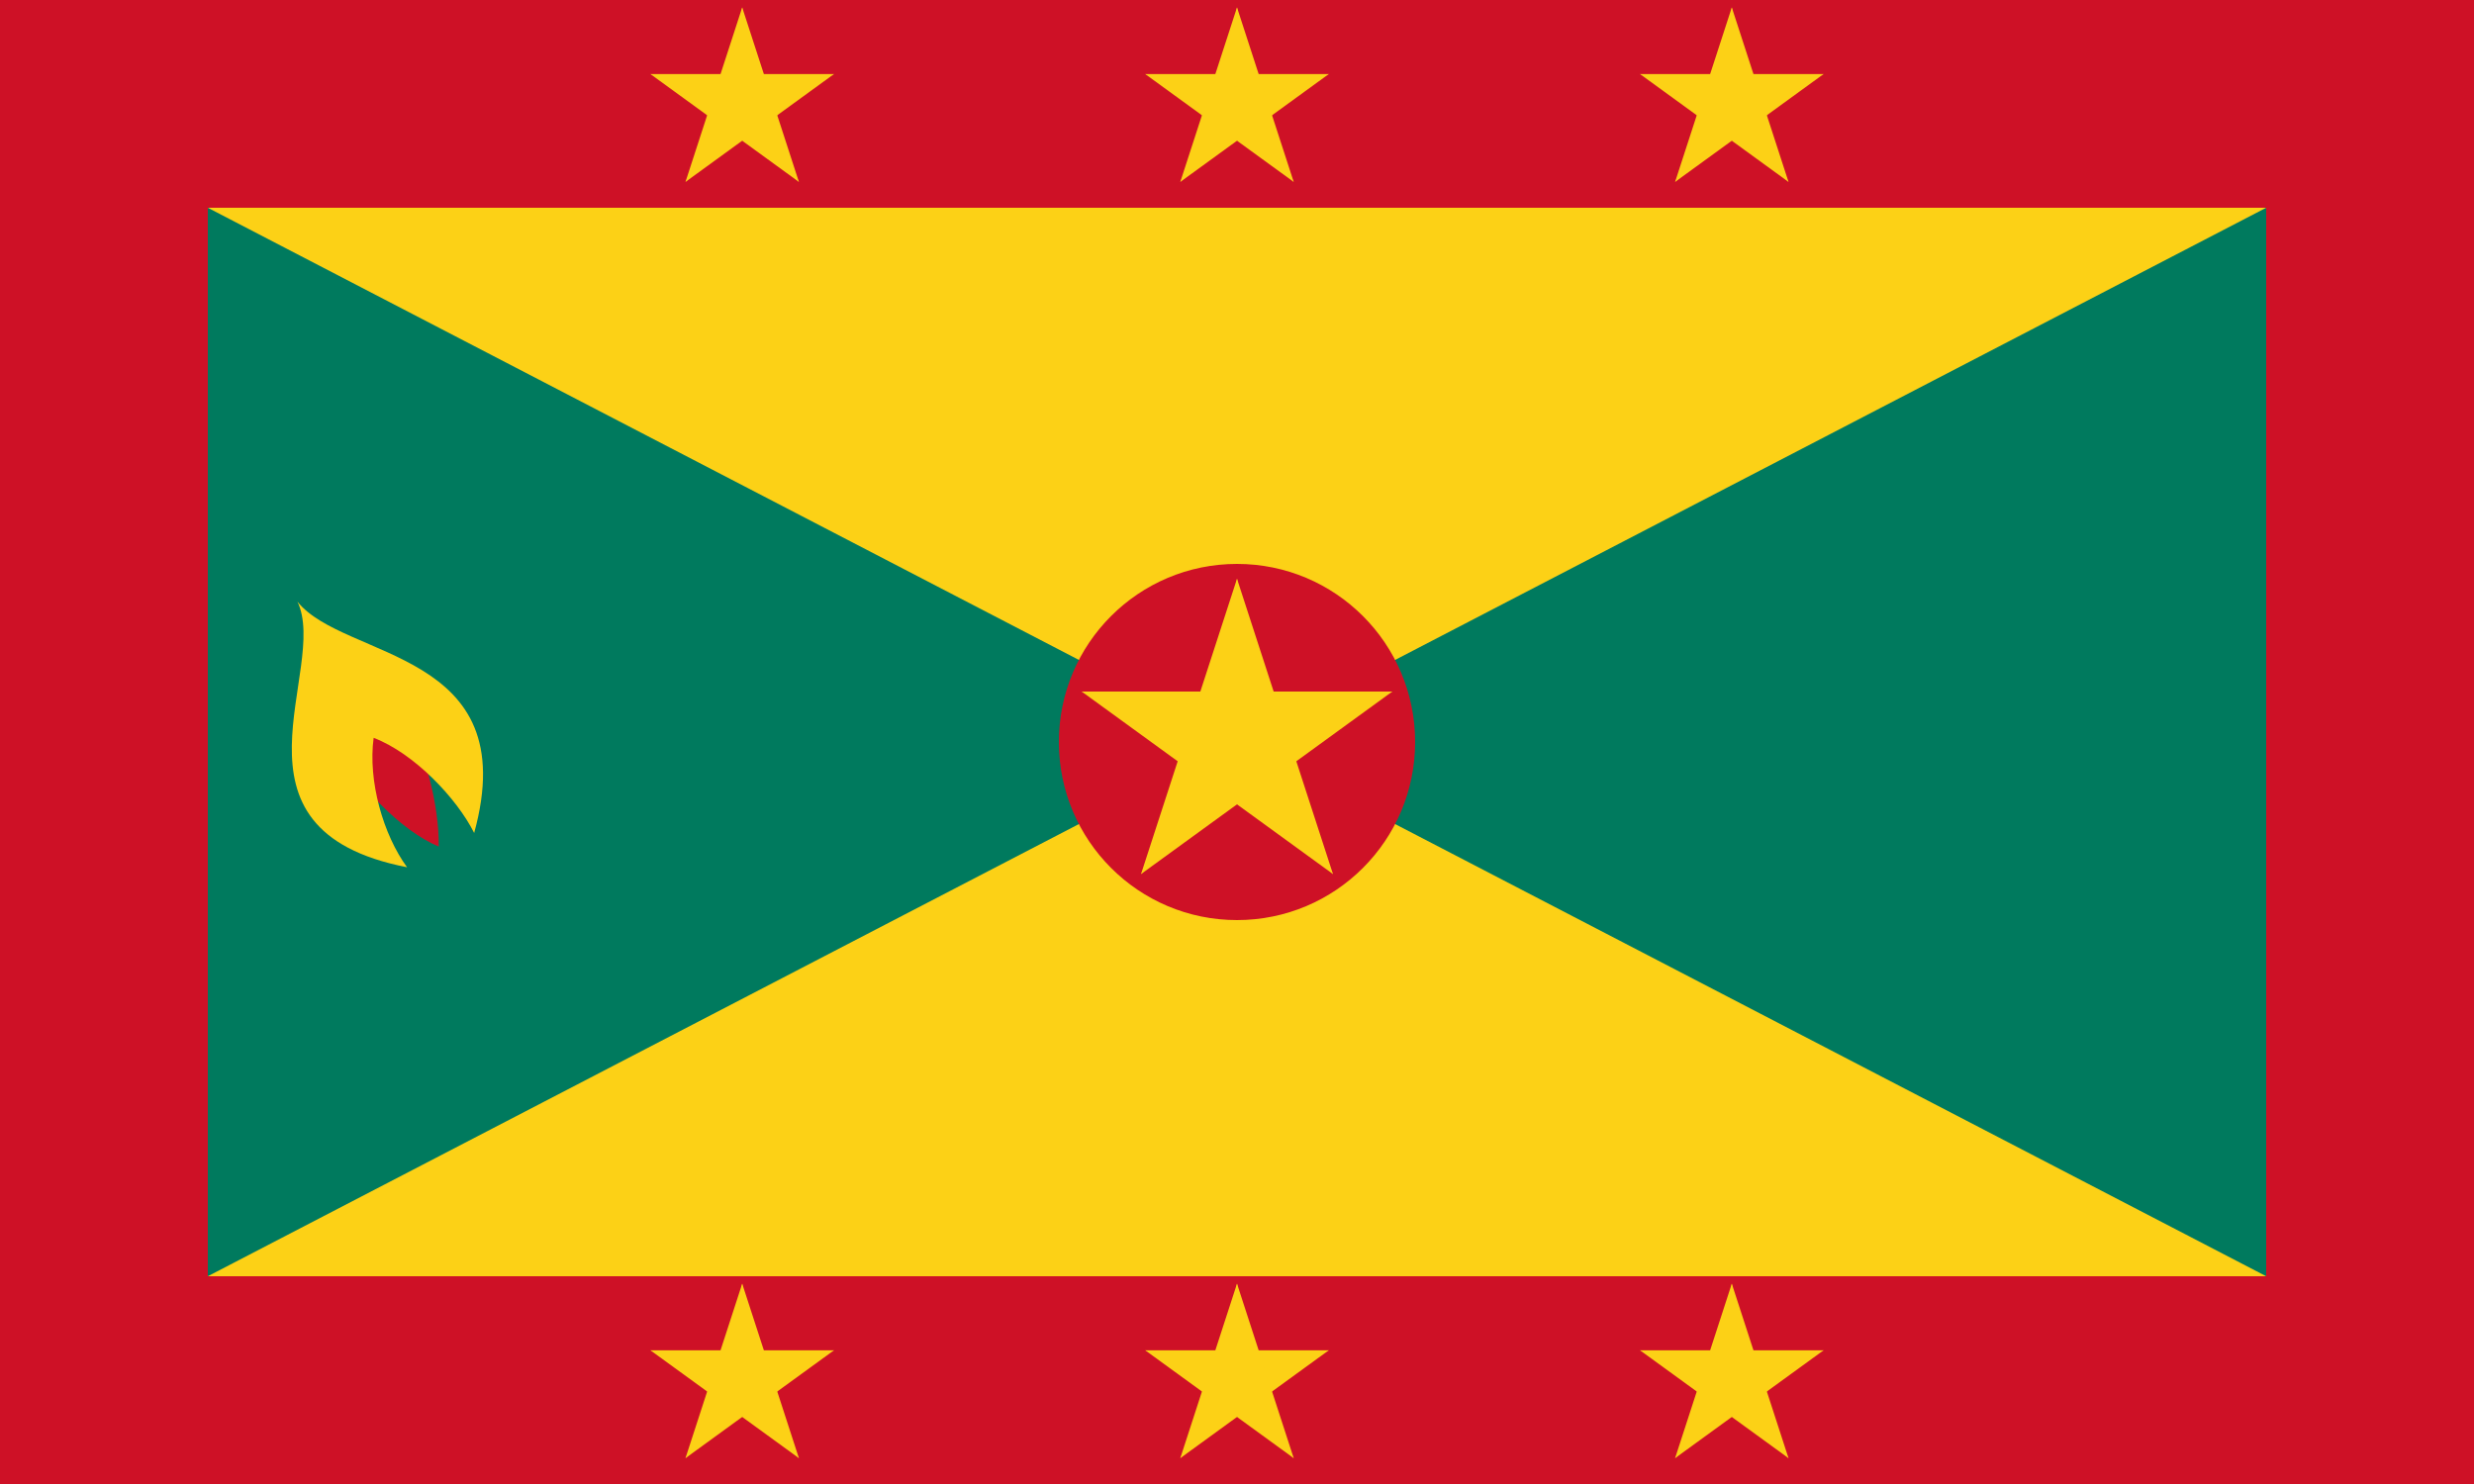
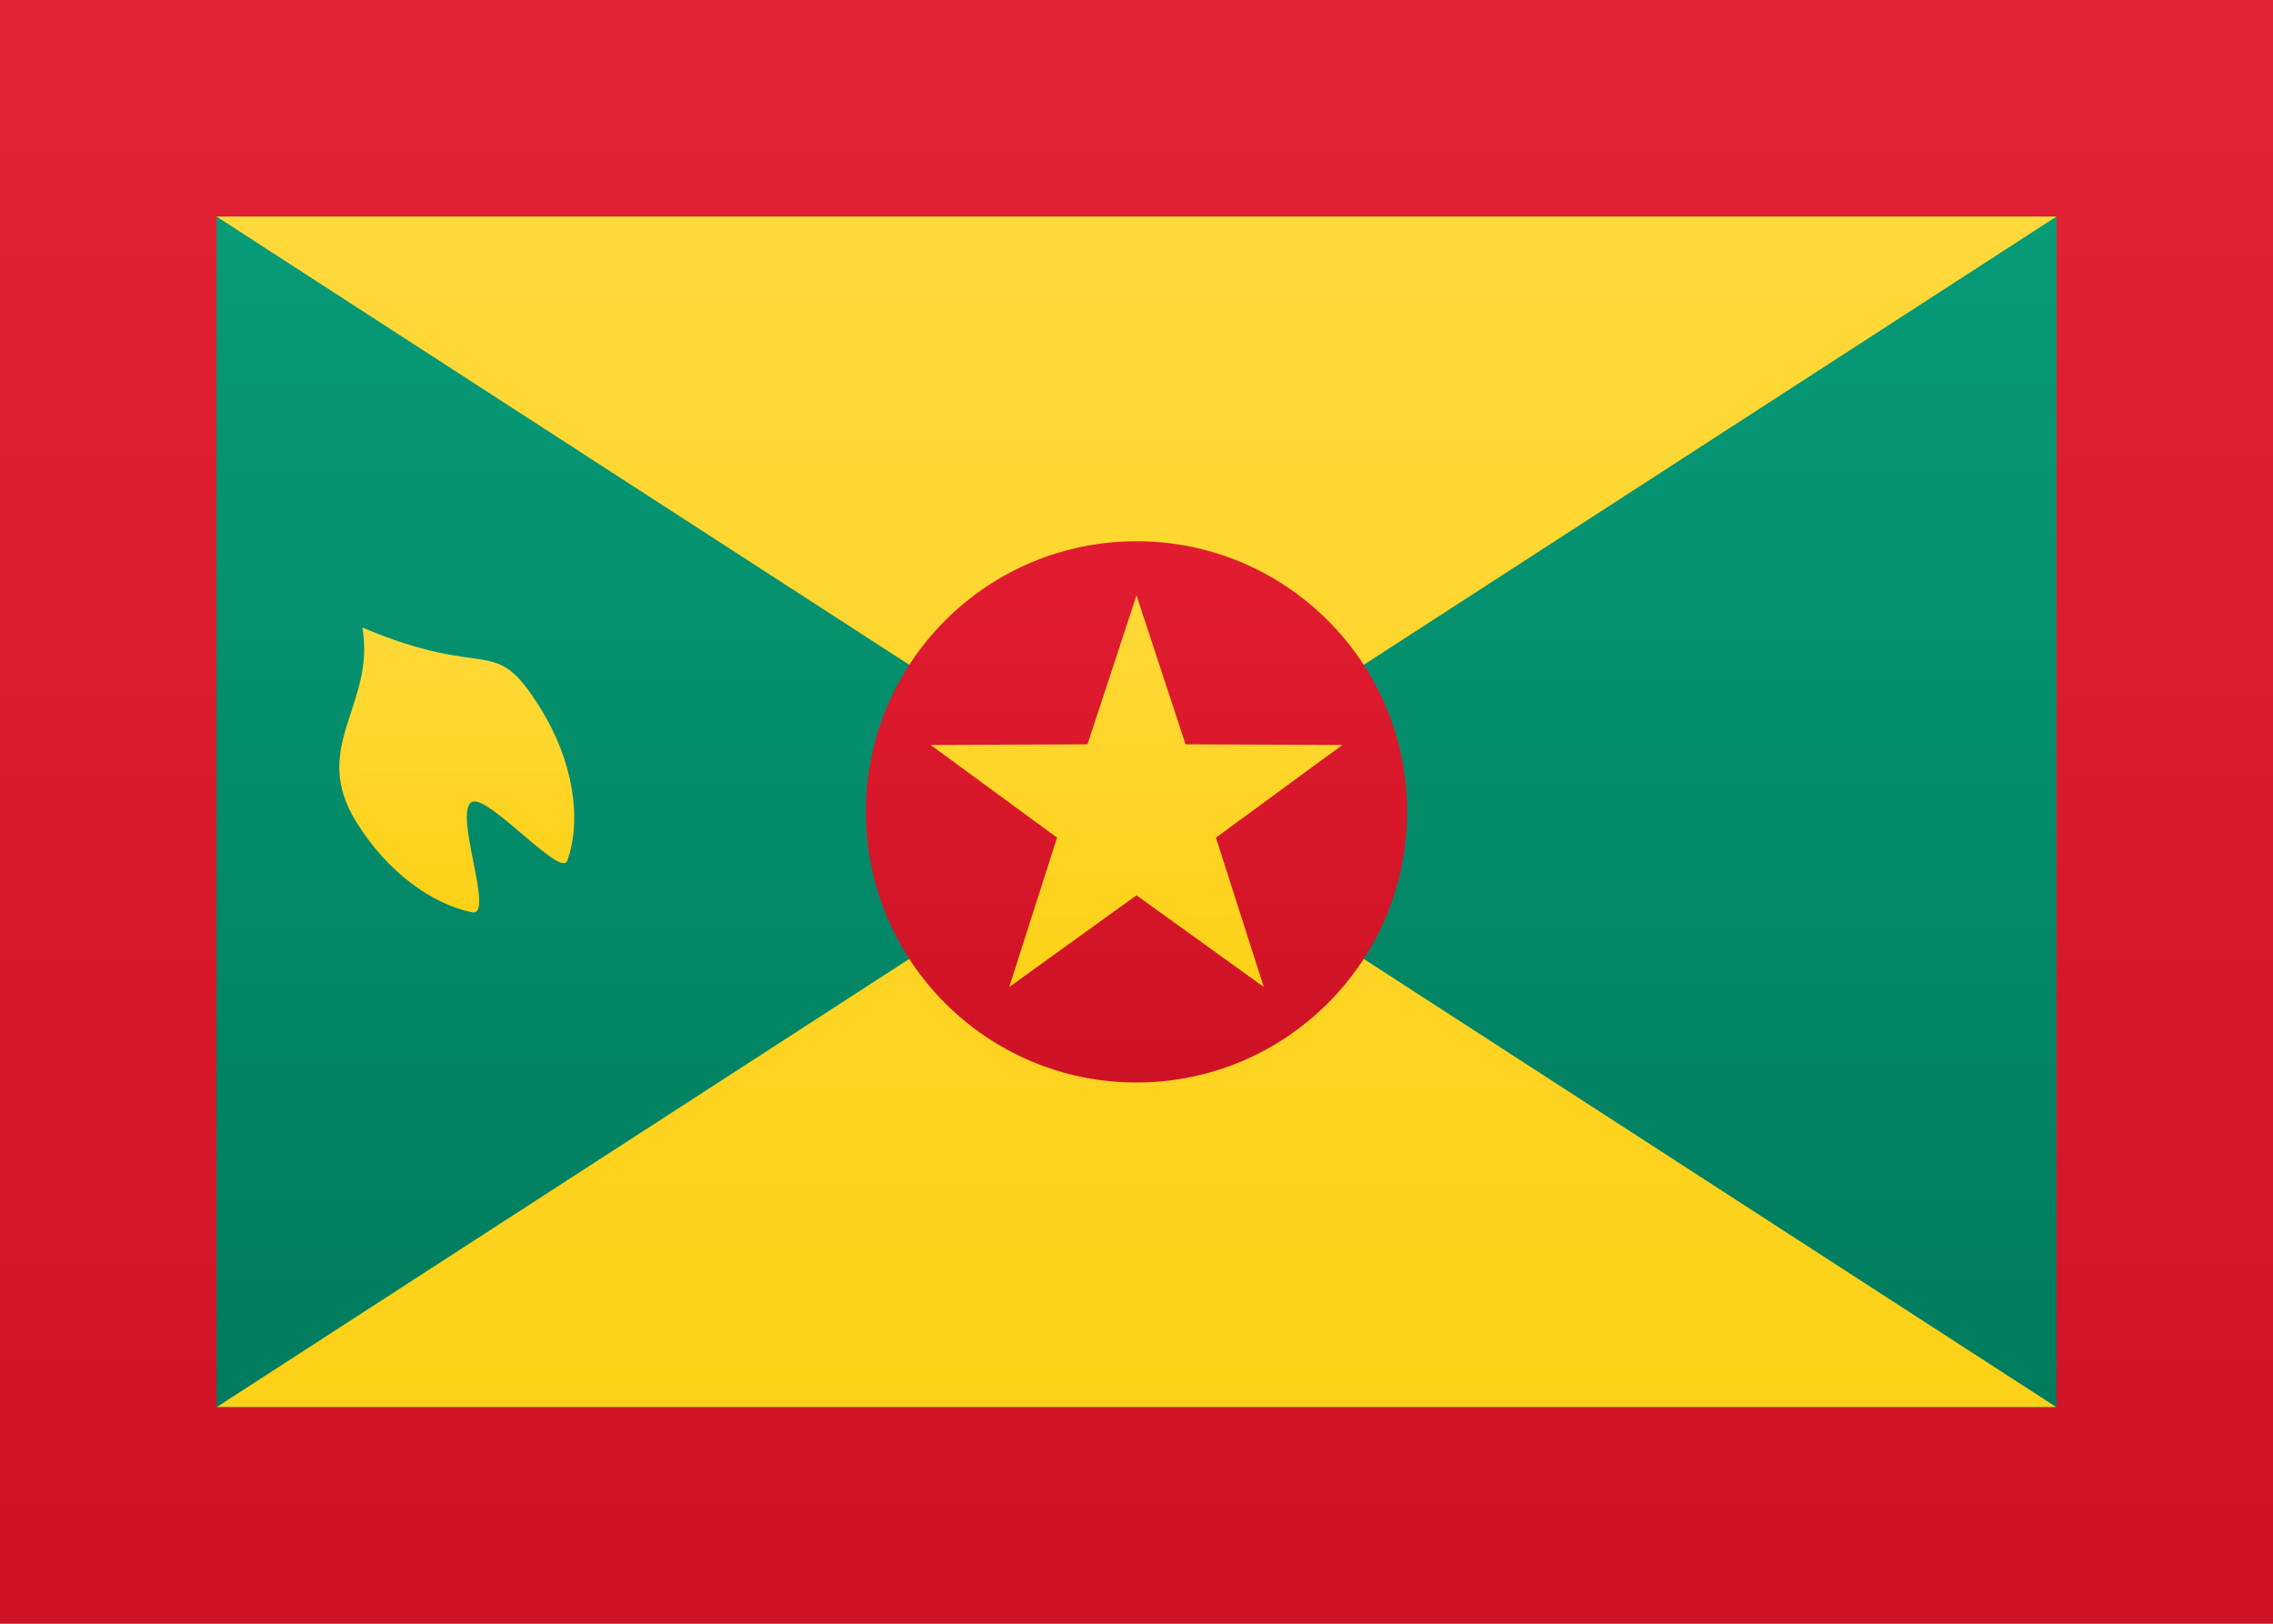
- <svg xmlns="http://www.w3.org/2000/svg" xmlns:xlink="http://www.w3.org/1999/xlink" viewBox="0 0 500 300">
+ <svg xmlns="http://www.w3.org/2000/svg" xmlns:xlink="http://www.w3.org/1999/xlink" width="21px" height="15px" viewBox="0 0 21 15" version="1.1">
  <defs>
-     <g id="s">
-       <g id="c">
-         <path id="t" d="M 0,-1 v 1 h .5" transform="rotate(18 0,-1)" fill="#fcd116" />
-         <use xlink:href="#t" transform="scale(-1,1)" />
+     <linearGradient x1="50%" y1="0%" x2="50%" y2="100%" id="linearGradient-1">
+       <stop stop-color="#FFFFFF" offset="0%" />
+       <stop stop-color="#F0F0F0" offset="100%" />
+     </linearGradient>
+     <linearGradient x1="50%" y1="0%" x2="50%" y2="100%" id="linearGradient-2">
+       <stop stop-color="#E42235" offset="0%" />
+       <stop stop-color="#CE1225" offset="100%" />
+     </linearGradient>
+     <linearGradient x1="50%" y1="0%" x2="50%" y2="100%" id="linearGradient-3">
+       <stop stop-color="#079B77" offset="0%" />
+       <stop stop-color="#007B5D" offset="100%" />
+     </linearGradient>
+     <rect id="path-4" x="0" y="0" width="17" height="11" />
+     <linearGradient x1="50%" y1="0%" x2="50%" y2="100%" id="linearGradient-6">
+       <stop stop-color="#FFD938" offset="0%" />
+       <stop stop-color="#FDD117" offset="100%" />
+     </linearGradient>
+     <linearGradient x1="50%" y1="0%" x2="50%" y2="100%" id="linearGradient-7">
+       <stop stop-color="#FFD93B" offset="0%" />
+       <stop stop-color="#FDD117" offset="100%" />
+     </linearGradient>
+     <linearGradient x1="50%" y1="0%" x2="50%" y2="100%" id="linearGradient-8">
+       <stop stop-color="#E21C30" offset="0%" />
+       <stop stop-color="#CE1225" offset="100%" />
+     </linearGradient>
+   </defs>
+   <g id="Symbols" stroke="none" stroke-width="1" fill="none" fill-rule="evenodd">
+     <g id="GD">
+       <rect id="FlagBackground" fill="url(#linearGradient-1)" x="0" y="0" width="21" height="15" />
+       <rect id="Mask" fill="url(#linearGradient-2)" x="0" y="0" width="21" height="15" />
+       <g id="Rectangle-1128" transform="translate(2, 2)">
+         <mask id="mask-5" fill="white">
+           <use xlink:href="#path-4" />
+         </mask>
+         <use id="Mask" fill="url(#linearGradient-3)" xlink:href="#path-4" />
+         <path d="M1.295,5.599 C1.578,6.052 1.984,6.351 2.363,6.428 C2.572,6.47 2.19,5.514 2.356,5.41 C2.498,5.322 3.181,6.116 3.241,5.951 C3.378,5.569 3.297,5.029 2.991,4.539 C2.552,3.836 2.535,4.3 1.348,3.797 C1.472,4.517 0.856,4.896 1.295,5.599 L1.295,5.599 Z" id="Oval-180" fill="url(#linearGradient-6)" mask="url(#mask-5)" />
+         <path d="M0,0 L17,0 L8.5,5.5 L0,0 Z M0,11 L8.5,5.5 L17,11 L0,11 Z" id="Rectangle-1129" fill="url(#linearGradient-7)" mask="url(#mask-5)" />
+         <circle id="Oval-179" fill="url(#linearGradient-8)" mask="url(#mask-5)" cx="8.5" cy="5.5" r="2.5" />
+         <polygon id="Star-96" fill="url(#linearGradient-6)" mask="url(#mask-5)" points="8.5 6.271 7.324 7.118 7.766 5.738 6.598 4.882 8.047 4.876 8.5 3.5 8.953 4.876 10.402 4.882 9.234 5.738 9.676 7.118" />
      </g>
-       <use xlink:href="#c" transform="rotate(72)" />
-       <use xlink:href="#c" transform="rotate(144)" />
-       <use xlink:href="#c" transform="rotate(216)" />
-       <use xlink:href="#c" transform="rotate(288)" />
    </g>
-   </defs>
-   <rect width="500" height="300" fill="#ce1126" />
-   <rect x="42" y="42" width="416" height="216" fill="#007a5e" />
-   <path d="M 42,42 h 416 l -416,216 h 416 z" fill="#fcd116" />
-   <circle cx="250" cy="150" r="36" fill="#ce1126" />
-   <use xlink:href="#s" transform="translate(250,150) scale(33)" />
-   <use xlink:href="#s2" x="-100" />
-   <use id="s2" xlink:href="#s" transform="translate(250,21) scale(19.5)" />
-   <use xlink:href="#s2" x="100" />
-   <use xlink:href="#s2" x="-100" y="258" />
-   <use xlink:href="#s2" y="258" />
-   <use xlink:href="#s2" x="100" y="258" />
-   <path d="M 67.749,150.41 c 4.504,8.39 13.265,17.52 20.916,20.73 c .123,-8.52 -2.9,-19.44 -7.034,-28.14 l -13.882,7.41 z" fill="#ce1126" />
-   <path d="M 60.112,121.63 c 6.529,13.61 -16.933,46.08 22.156,53.69 c -4.822,-6.58 -7.931,-17.44 -6.755,-26.16 c 8.201,3.12 16.83,12.25 20.317,19.23 c 10.23,-37.15 -26.24,-34.89 -35.718,-46.76 z" fill="#fcd116" />
+   </g>
</svg>
